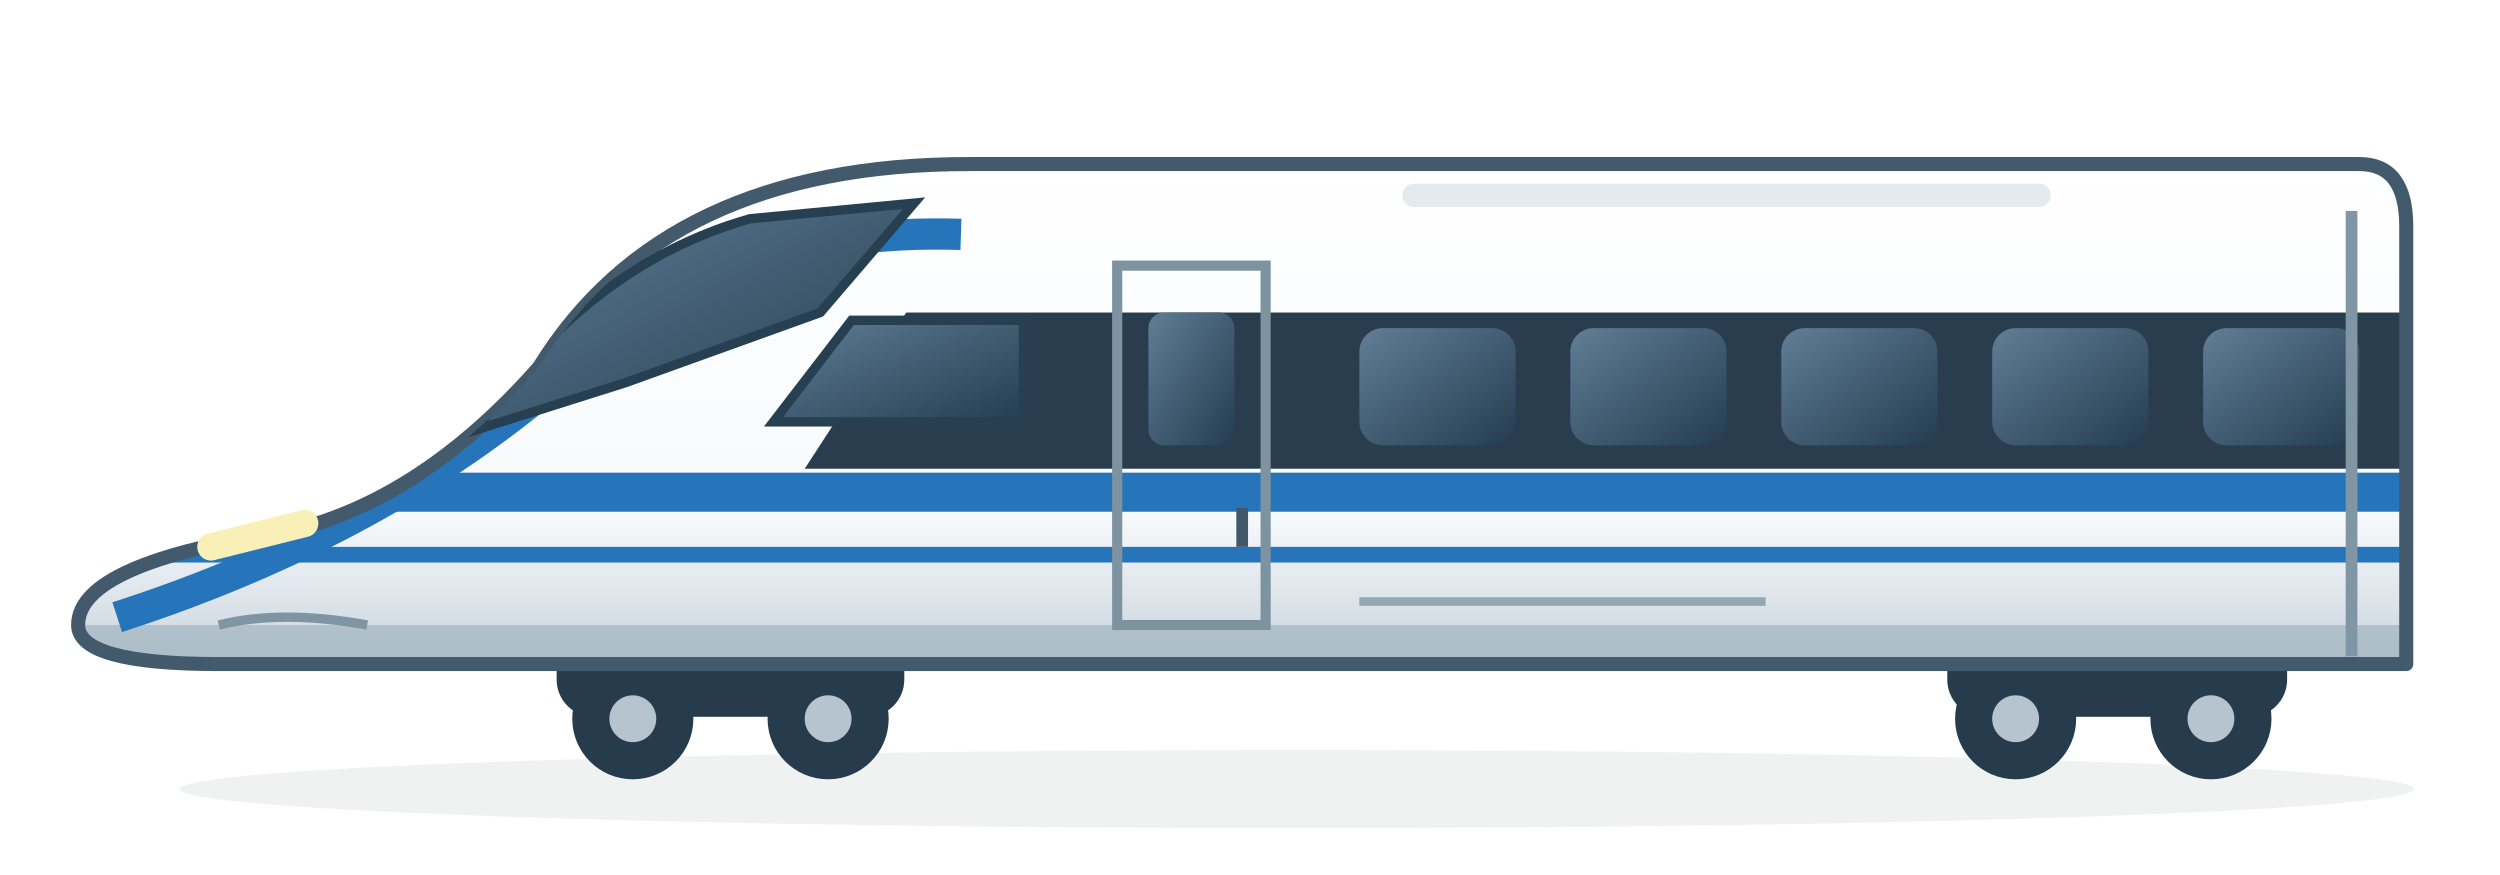
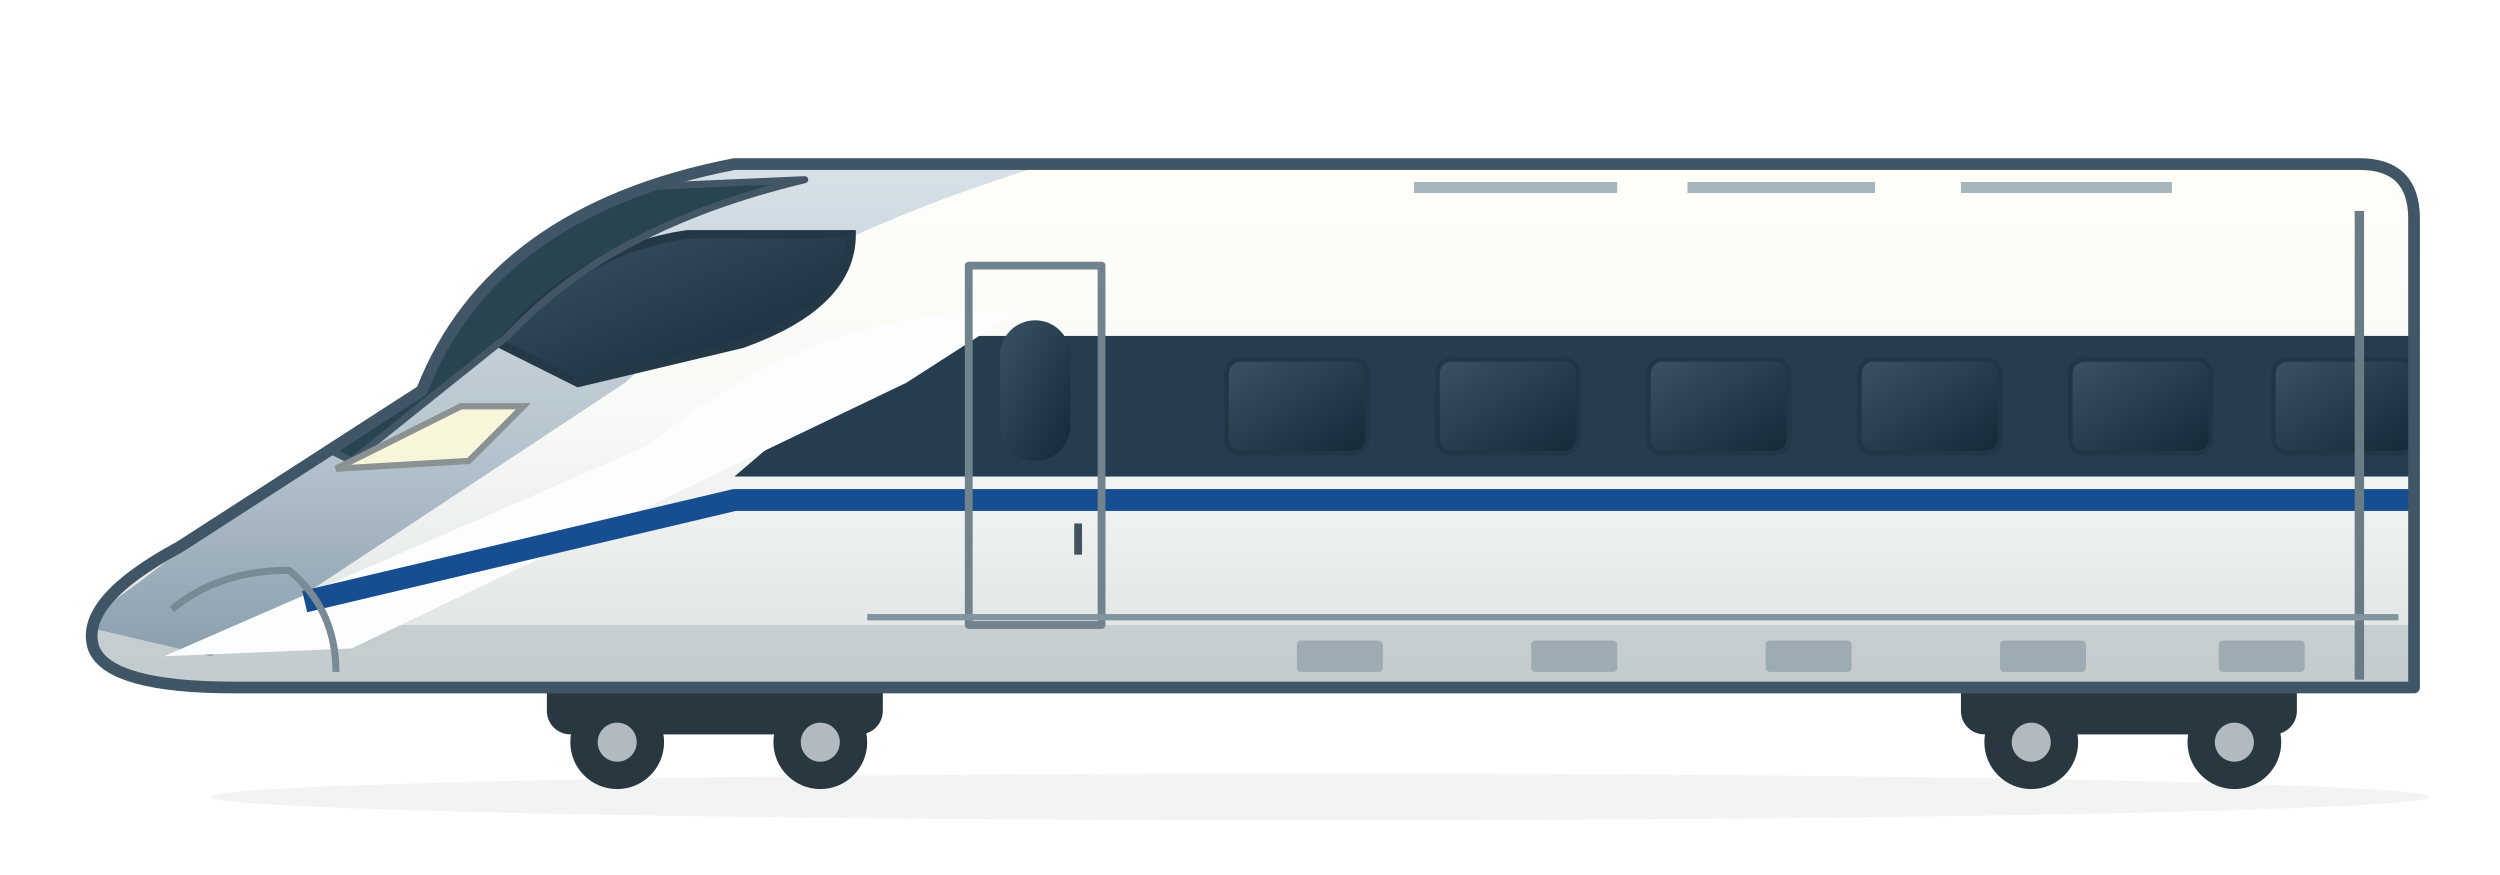
<svg xmlns="http://www.w3.org/2000/svg" viewBox="0 0 320 112" role="img" aria-labelledby="title desc">
  <defs>
    <linearGradient id="body" x1="0" y1="0" x2="0" y2="1">
-       <stop stop-color="#fff" />
-       <stop offset=".7" stop-color="#f7fafc" />
-       <stop offset="1" stop-color="#c9d4dd" />
+       <stop stop-color="#fffef9" />
+       <stop offset=".48" stop-color="#f8faf7" />
+       <stop offset="1" stop-color="#dbe1e1" />
+     </linearGradient>
+     <linearGradient id="noseSilver" x1="0" y1="0" x2="0" y2="1">
+       <stop stop-color="#d8e1e8" />
+       <stop offset=".55" stop-color="#b8c6d0" />
+       <stop offset="1" stop-color="#8b9fae" />
    </linearGradient>
    <linearGradient id="glass" x1="0" y1="0" x2="1" y2="1">
-       <stop stop-color="#607e95" />
-       <stop offset="1" stop-color="#243c50" />
+       <stop stop-color="#3b5264" />
+       <stop offset="1" stop-color="#122938" />
    </linearGradient>
    <clipPath id="car">
-       <path d="M10 80 Q10 72 37 68 Q54 64 69 47 Q85 21 124 21 H302 Q308 21 308 29 V85 H28 Q10 85 10 80Z" />
+       <path d="M12 83Q10 77 23 70L54 50Q63 27 94 21H302Q309 21 309 28V88H30Q14 88 12 83Z" />
    </clipPath>
  </defs>
-   <ellipse cx="166" cy="101" rx="143" ry="5" fill="#315c42" opacity=".08" />
-   <g fill="#263c4c" stroke="#263c4c" stroke-width="1.5">
-     <rect x="72" y="81" width="43" height="10" rx="4" />
-     <rect x="250" y="81" width="42" height="10" rx="4" />
-     <circle cx="81" cy="92" r="7" />
-     <circle cx="106" cy="92" r="7" />
-     <circle cx="258" cy="92" r="7" />
-     <circle cx="283" cy="92" r="7" />
+   <ellipse cx="169" cy="102" rx="142" ry="3" fill="#315c42" opacity=".07" />
+   <g fill="#293740">
+     <rect x="70" y="84" width="43" height="10" rx="3" />
+     <rect x="251" y="84" width="43" height="10" rx="3" />
+     <circle cx="79" cy="95" r="6" />
+     <circle cx="105" cy="95" r="6" />
+     <circle cx="260" cy="95" r="6" />
+     <circle cx="286" cy="95" r="6" />
  </g>
-   <g fill="#b5c4cf">
-     <circle cx="81" cy="92" r="3" />
-     <circle cx="106" cy="92" r="3" />
-     <circle cx="258" cy="92" r="3" />
-     <circle cx="283" cy="92" r="3" />
+   <g fill="#b0bac0">
+     <circle cx="79" cy="95" r="2.5" />
+     <circle cx="105" cy="95" r="2.5" />
+     <circle cx="260" cy="95" r="2.5" />
+     <circle cx="286" cy="95" r="2.5" />
  </g>
-   <path d="M10 80 Q10 72 37 68 Q54 64 69 47 Q85 21 124 21 H302 Q308 21 308 29 V85 H28 Q10 85 10 80Z" fill="url(#body)" />
+   <path d="M12 83Q10 77 23 70L54 50Q63 27 94 21H302Q309 21 309 28V88H30Q14 88 12 83Z" fill="url(#body)" />
  <g clip-path="url(#car)">
-     <path d="M10 80 H316 V90 H10Z" fill="#94a9b7" opacity=".55" />
-     <path d="M116 40 H316 V60 H103Z" fill="#293d4e" />
-     <path d="M15 63 H316" stroke="#2675bb" stroke-width="5" />
-     <path d="M20 71 H316" stroke="#2675bb" stroke-width="2" />
-     <path d="M15 79 Q49 68 72 48 Q92 29 123 30" fill="none" stroke="#2675bb" stroke-width="4" />
-     <rect x="174" y="42" width="20" height="15" rx="3" fill="url(#glass)" />
-     <rect x="201" y="42" width="20" height="15" rx="3" fill="url(#glass)" />
-     <rect x="228" y="42" width="20" height="15" rx="3" fill="url(#glass)" />
-     <rect x="255" y="42" width="20" height="15" rx="3" fill="url(#glass)" />
-     <rect x="282" y="42" width="20" height="15" rx="3" fill="url(#glass)" />
-     <path d="M143 34H162V80H143Z" fill="none" stroke="#7d939f" stroke-width="1.3" />
-     <rect x="147" y="40" width="11" height="17" rx="2" fill="url(#glass)" />
-     <path d="M159 65v5" stroke="#42586a" stroke-width="1.5" />
-     <path d="M301 27V84" stroke="#8196a4" stroke-width="1.5" />
-     <path d="M174 77H226" stroke="#93a7b5" stroke-width="1.1" />
+     <path d="M12 80H314V93H12Z" fill="#9daab1" opacity=".4" />
+     <path d="M115 43H312V61H94Z" fill="#253d4e" />
+     <path d="M10 80Q34 64 50 43Q60 23 93 21H134Q98 32 80 49L27 84Z" fill="url(#noseSilver)" />
+     <path d="M21 84 83 57Q105 39 130 40L116 49 45 83Z" fill="#fbfdff" />
+     <path d="M39 77 94 64H314" fill="none" stroke="#174e92" stroke-width="2.8" stroke-linejoin="round" />
+     <rect x="157" y="46" width="18" height="12" rx="1.8" fill="url(#glass)" stroke="#223746" stroke-width=".6" />
+     <rect x="184" y="46" width="18" height="12" rx="1.8" fill="url(#glass)" stroke="#223746" stroke-width=".6" />
+     <rect x="211" y="46" width="18" height="12" rx="1.8" fill="url(#glass)" stroke="#223746" stroke-width=".6" />
+     <rect x="238" y="46" width="18" height="12" rx="1.8" fill="url(#glass)" stroke="#223746" stroke-width=".6" />
+     <rect x="265" y="46" width="18" height="12" rx="1.8" fill="url(#glass)" stroke="#223746" stroke-width=".6" />
+     <rect x="291" y="46" width="18" height="12" rx="1.8" fill="url(#glass)" stroke="#223746" stroke-width=".6" />
+     <path d="M39 56Q52 30 80 24L103 23Q78 29 65 43L45 59Z" fill="#284451" />
+     <path d="M64 44Q74 32 88 30H109Q109 39 95 44L74 49Z" fill="url(#glass)" stroke="#253845" stroke-width="1.1" />
+     <path d="M39 56Q52 30 80 24L103 23Q78 29 65 43L45 59Z" fill="none" stroke="#435665" stroke-width="0.9" stroke-linejoin="round" />
+     <path d="M43 60 59 52 67 52 60 59Z" fill="#f7f6db" stroke="#8a9293" stroke-width=".8" />
+     <path d="M124 34H141V80H124Z" fill="none" stroke="#71838c" stroke-width="1" stroke-linejoin="round" />
+     <rect x="128" y="41" width="9" height="18" rx="4.5" fill="url(#glass)" />
+     <path d="M138 67v4" fill="none" stroke="#41545e" stroke-width="1" stroke-linejoin="round" />
+     <path d="M302 27V87" fill="none" stroke="#697b84" stroke-width="1.2" stroke-linejoin="round" />
+     <path d="M111 79H307" fill="none" stroke="#82959f" stroke-width="0.8" stroke-linejoin="round" />
+     <rect x="166" y="82" width="11" height="4" rx=".5" fill="#83949e" opacity=".6" />
+     <rect x="196" y="82" width="11" height="4" rx=".5" fill="#83949e" opacity=".6" />
+     <rect x="226" y="82" width="11" height="4" rx=".5" fill="#83949e" opacity=".6" />
+     <rect x="256" y="82" width="11" height="4" rx=".5" fill="#83949e" opacity=".6" />
+     <rect x="284" y="82" width="11" height="4" rx=".5" fill="#83949e" opacity=".6" />
+     <path d="M181 24H207 M216 24H240 M251 24H278" fill="none" stroke="#a5b5bc" stroke-width="1.4" stroke-linejoin="round" />
+     <path d="M22 78Q28 73 37 73Q43 78 43 86" fill="none" stroke="#788a94" stroke-width="0.9" stroke-linejoin="round" />
  </g>
-   <path d="M10 80 Q10 72 37 68 Q54 64 69 47 Q85 21 124 21 H302 Q308 21 308 29 V85 H28 Q10 85 10 80Z" fill="none" stroke="#425a6b" stroke-width="1.8" stroke-linejoin="round" />
-   <g clip-path="url(#car)">
-     <path d="M61 55 Q75 34 96 28 L117 26 105 40 80 49Z" fill="url(#glass)" stroke="#263f51" stroke-width="1.2" />
-     <path d="M109 41 H131 V54 H99Z" fill="url(#glass)" stroke="#263f51" stroke-width="1.2" />
-   </g>
-   <path d="M27 70l12-3" stroke="#f9f0b8" stroke-width="3.5" stroke-linecap="round" />
-   <path d="M28 80Q36 78 47 80" fill="none" stroke="#8095a4" stroke-width="1.2" />
-   <path d="M181 25H261" stroke="#e4ebef" stroke-width="3" stroke-linecap="round" />
+   <path d="M12 83Q10 77 23 70L54 50Q63 27 94 21H302Q309 21 309 28V88H30Q14 88 12 83Z" fill="none" stroke="#405666" stroke-width="1.5" stroke-linejoin="round" />
</svg>
